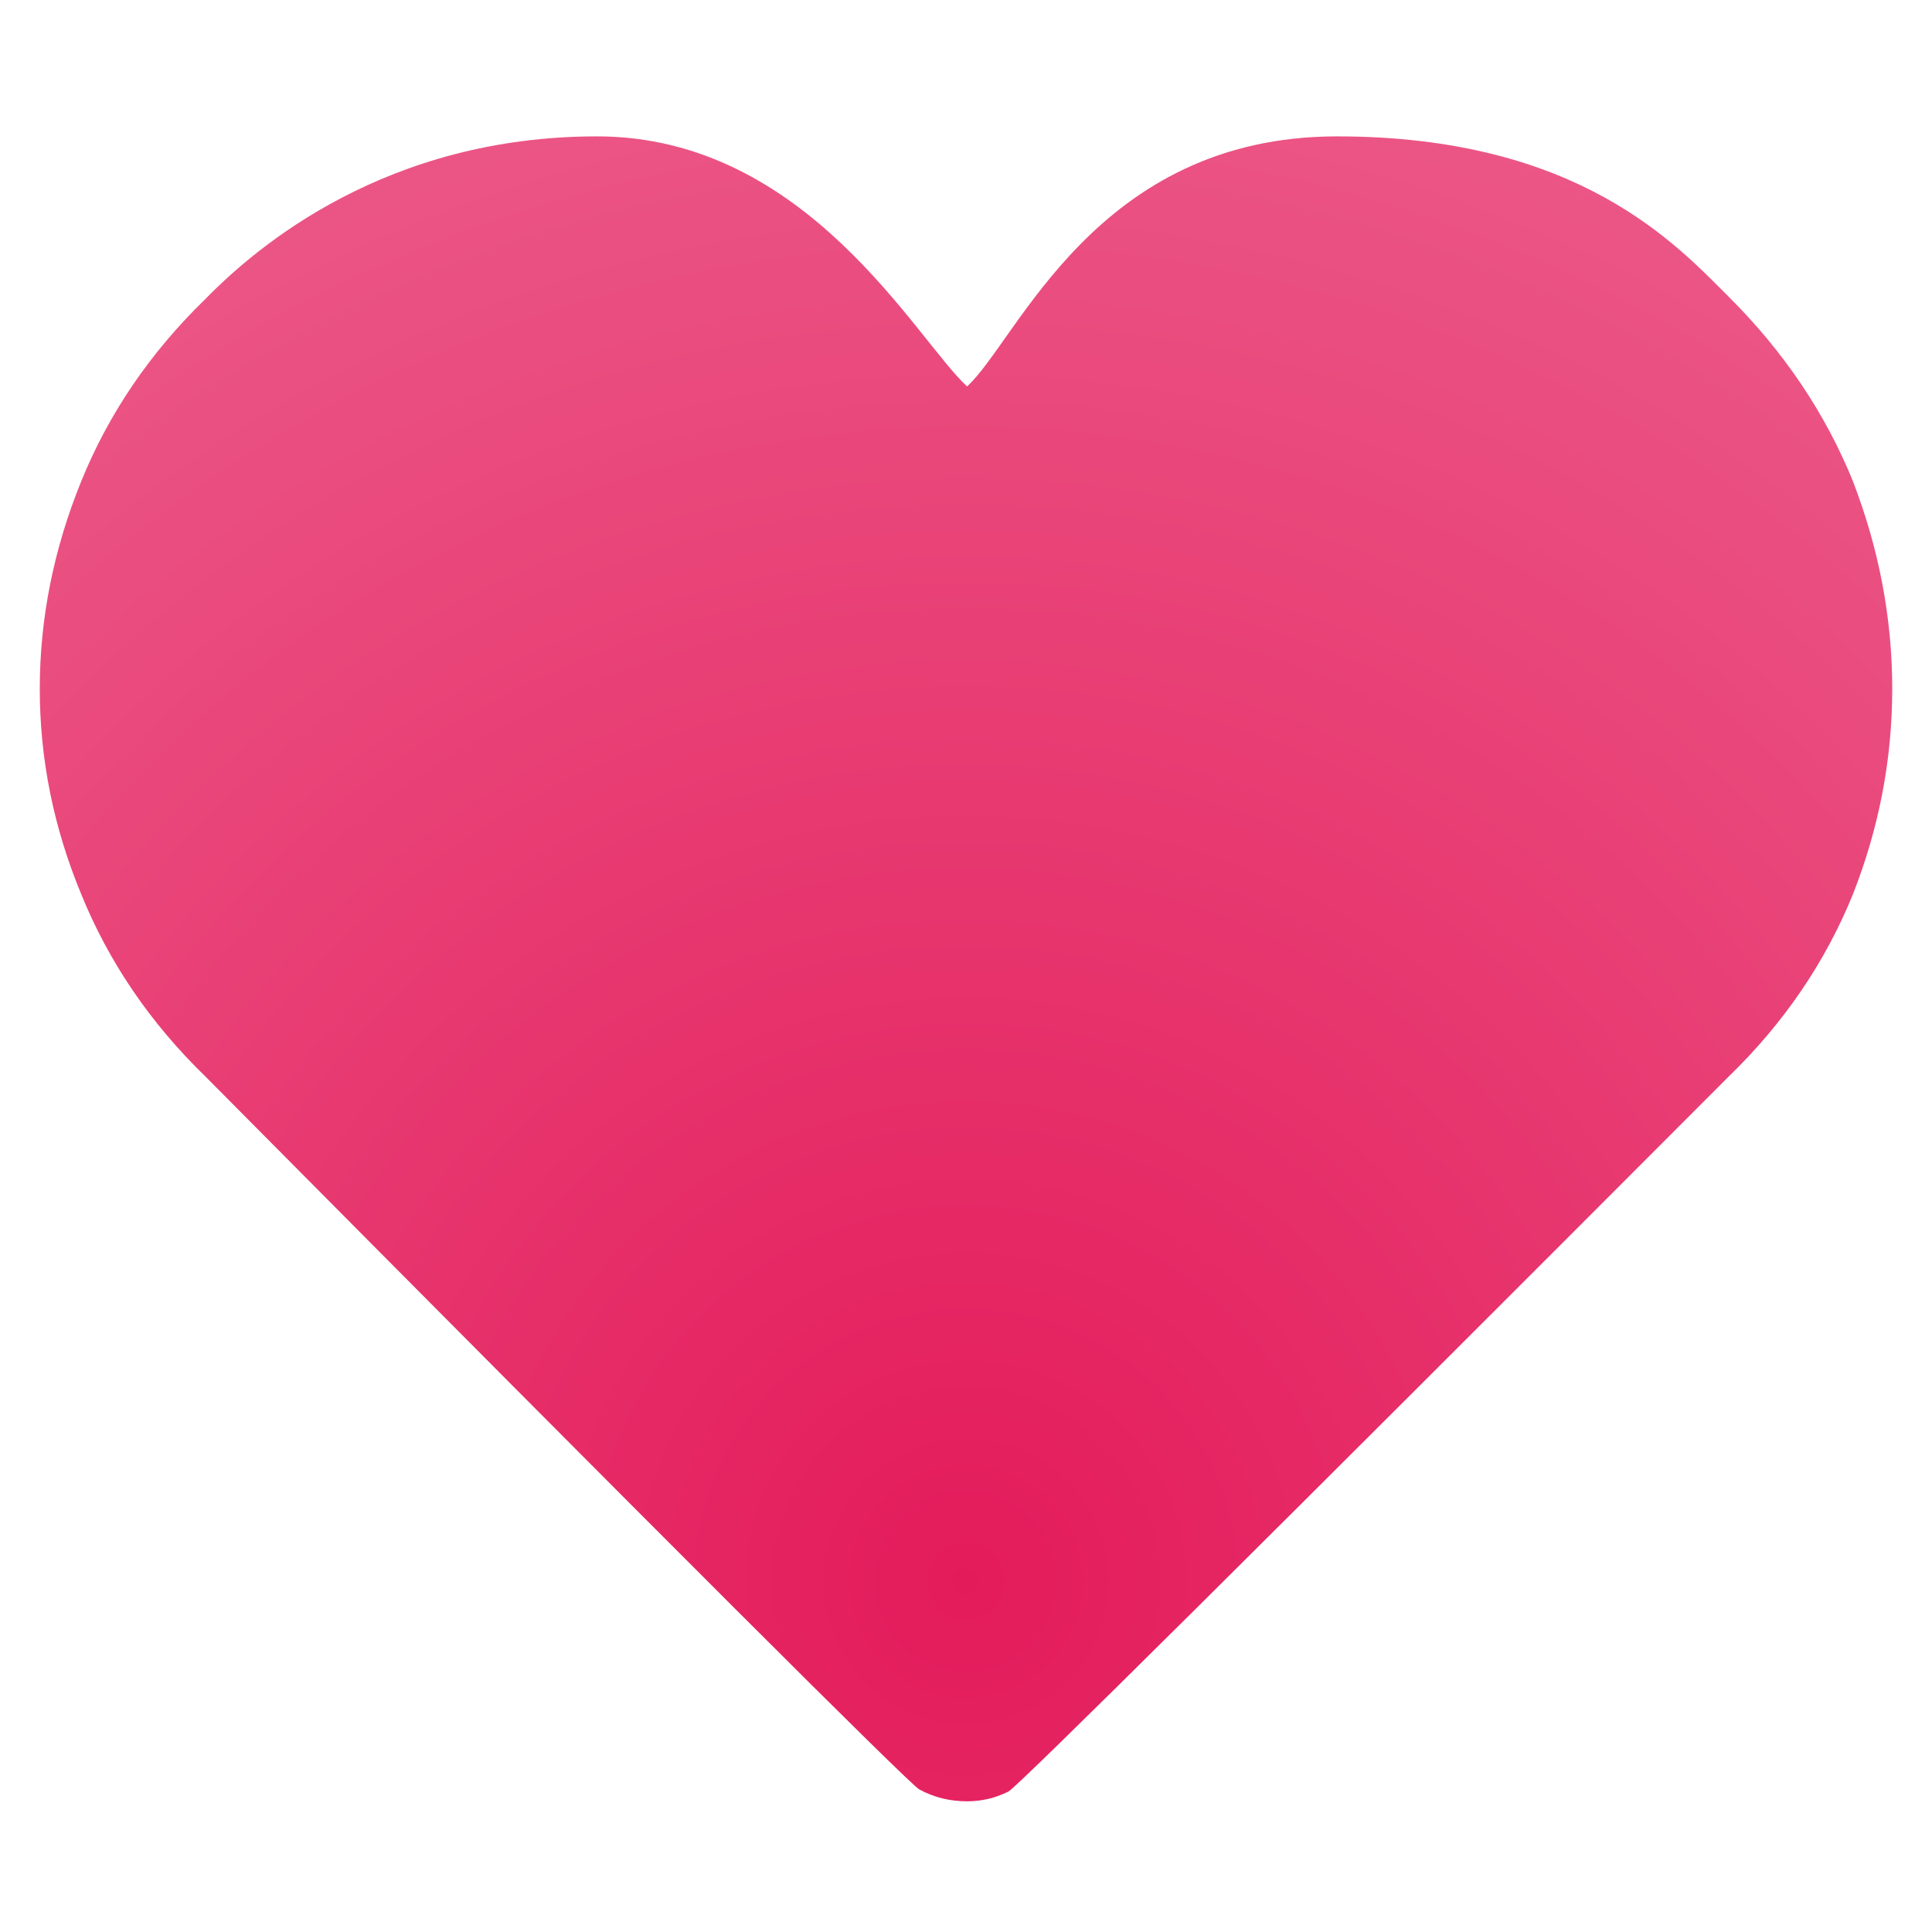
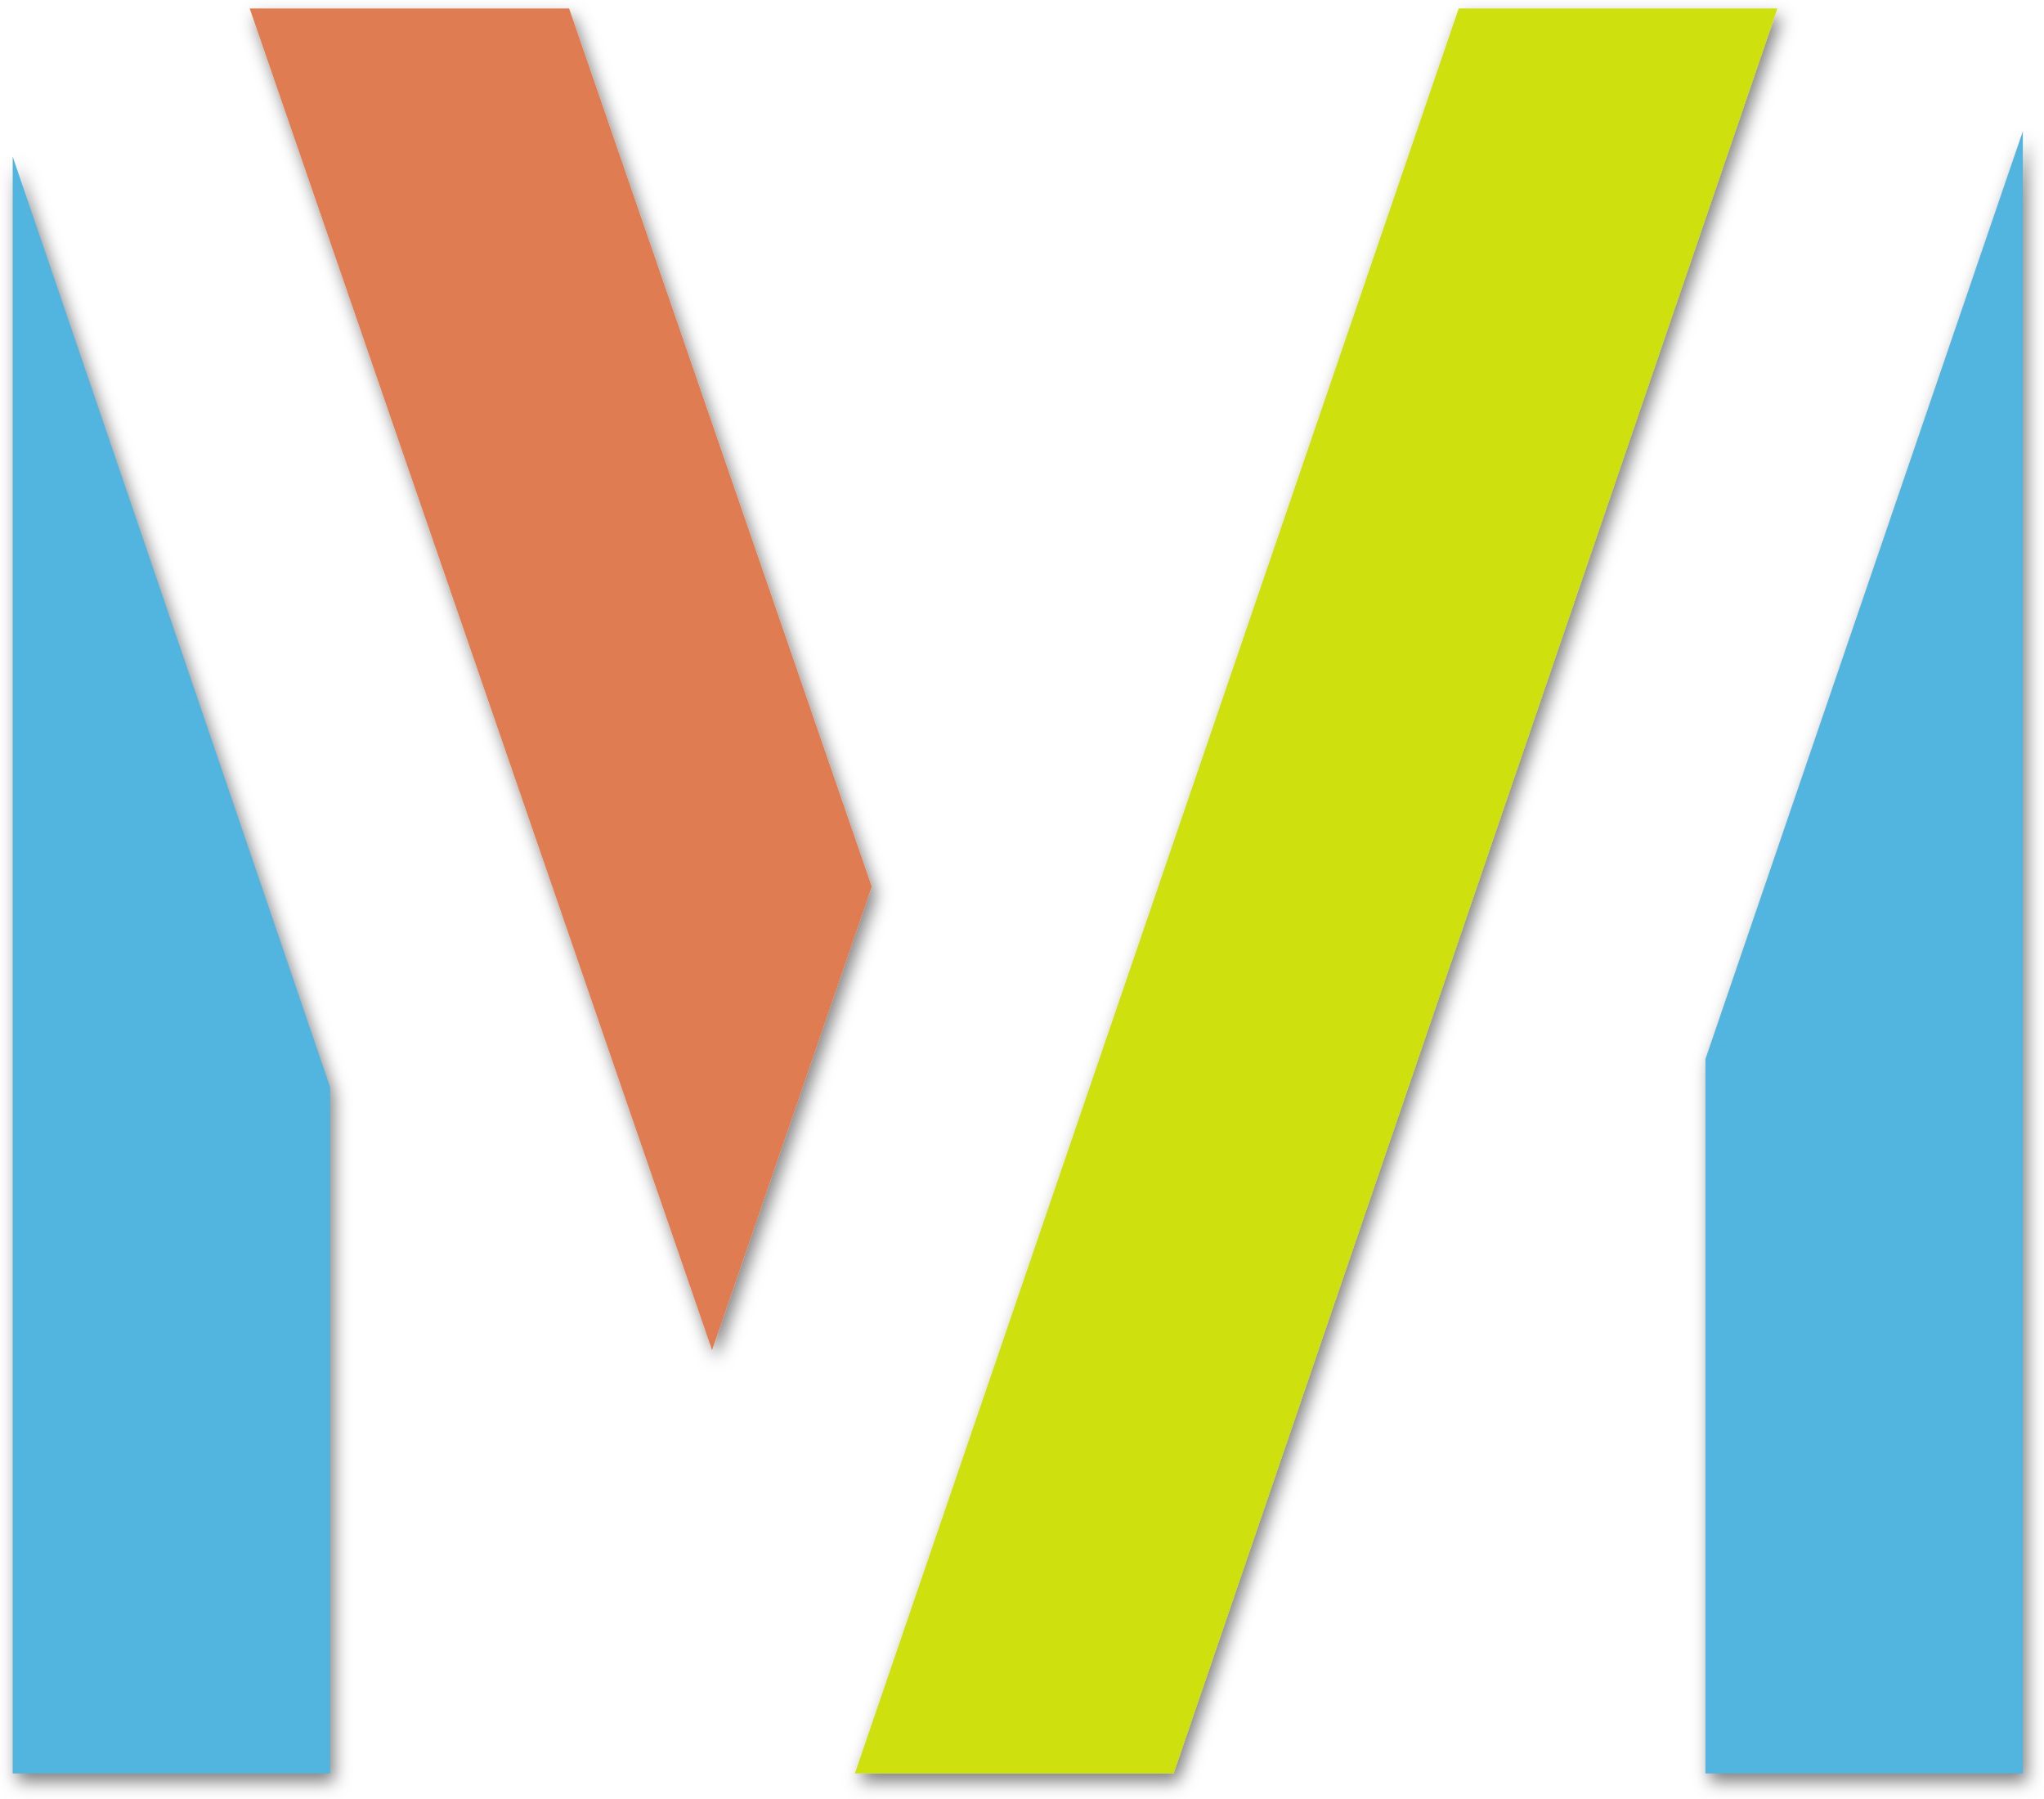
- <svg xmlns="http://www.w3.org/2000/svg" width="340px" height="340px" viewBox="0 0 340 340" version="1.1">
+ <svg xmlns="http://www.w3.org/2000/svg" xmlns:xlink="http://www.w3.org/1999/xlink" width="483" height="425" viewBox="0 0 483 425">
  <defs>
-     <radialGradient cx="50%" cy="86.28%" fx="50%" fy="86.28%" r="90.68%" gradientTransform="translate(0.5,0.862797),scale(0.898773,1),rotate(-90),translate(-0.5,-0.862797)" id="radialGradient-1">
-       <stop stop-color="#E41B5B" offset="0%" />
-       <stop stop-color="#EB5686" offset="100%" />
-     </radialGradient>
+     <filter id="brand-mlmv.inline-a" width="106.6%" height="105.8%" x="-3.3%" y="-2.9%" filterUnits="objectBoundingBox">
+       <feOffset dx="1" dy="2" in="SourceAlpha" result="shadowOffsetOuter1" />
+       <feGaussianBlur in="shadowOffsetOuter1" result="shadowBlurOuter1" stdDeviation="2" />
+       <feColorMatrix in="shadowBlurOuter1" result="shadowMatrixOuter1" values="0 0 0 0 0   0 0 0 0 0   0 0 0 0 0  0 0 0 0.5 0" />
+       <feMerge>
+         <feMergeNode in="shadowMatrixOuter1" />
+         <feMergeNode in="SourceGraphic" />
+       </feMerge>
+     </filter>
+     <polygon id="brand-mlmv.inline-c" points="400 248.215 400 417 475 417 475 29" />
+     <filter id="brand-mlmv.inline-b" width="118.7%" height="103.6%" x="-8%" y="-1.3%" filterUnits="objectBoundingBox">
+       <feOffset dx="1" dy="2" in="SourceAlpha" result="shadowOffsetOuter1" />
+       <feGaussianBlur in="shadowOffsetOuter1" result="shadowBlurOuter1" stdDeviation="2" />
+       <feColorMatrix in="shadowBlurOuter1" values="0 0 0 0 0   0 0 0 0 0   0 0 0 0 0  0 0 0 0.5 0" />
+     </filter>
+     <polygon id="brand-mlmv.inline-e" points="0 417 75 417 75 254.843 0 35" />
+     <filter id="brand-mlmv.inline-d" width="118.7%" height="103.7%" x="-8%" y="-1.3%" filterUnits="objectBoundingBox">
+       <feOffset dx="1" dy="2" in="SourceAlpha" result="shadowOffsetOuter1" />
+       <feGaussianBlur in="shadowOffsetOuter1" result="shadowBlurOuter1" stdDeviation="2" />
+       <feColorMatrix in="shadowBlurOuter1" values="0 0 0 0 0   0 0 0 0 0   0 0 0 0 0  0 0 0 0.5 0" />
+     </filter>
  </defs>
-   <g id="Welcome" stroke="none" stroke-width="1" fill="none" fill-rule="evenodd">
-     <g id="Artboard" transform="translate(-4480, -7531)">
-       <g id="Group-2-Copy-5" transform="translate(3807, 7341)">
-         <g id="Group-21-Copy-2" transform="translate(673, 190)">
-           <rect id="Rectangle" x="0" y="0" width="340" height="340" />
-           <g id="Group-3-Copy-3" transform="translate(7, 24)" fill="url(#radialGradient-1)">
-             <path d="M163.192,44.005 C154.253,35.855 135.08,0 98.068,0 C61.057,0 38.308,19.228 29.114,28.651 C19.409,38.074 12.131,48.77 7.278,60.739 C2.426,72.709 0,84.869 0,97.221 C0,109.573 2.426,121.606 7.278,133.321 C12.131,145.29 19.409,155.986 29.114,165.409 C111.178,248.135 153.061,289.965 154.764,290.899 C157.318,292.3 160.127,293 163.192,293 C165.745,293 168.172,292.427 170.47,291.281 C172.002,290.517 214.269,248.56 297.269,165.409 C306.974,155.986 314.252,145.29 319.105,133.321 C323.702,121.606 326,109.573 326,97.221 C326,84.869 323.702,72.709 319.105,60.739 C314.252,48.77 306.974,37.946 297.269,28.269 C288.075,19.1 270.81,0 228.315,0 C185.82,0 172.13,35.855 163.192,44.005 Z" id="Fill-1" />
-           </g>
-         </g>
-       </g>
+   <g fill="none" fill-rule="evenodd" transform="translate(3 2)">
+     <g filter="url(#brand-mlmv.inline-a)" transform="translate(56)">
+       <polygon fill="#E07C51" points="0 0 109.257 317 147 207.491 75.487 0" />
+       <polygon fill="#CEE007" points="285.691 0 143 417 218.309 417 361 0" />
    </g>
+     <use fill="#000" filter="url(#brand-mlmv.inline-b)" xlink:href="#brand-mlmv.inline-c" />
+     <use fill="#51B5E0" xlink:href="#brand-mlmv.inline-c" />
+     <use fill="#000" filter="url(#brand-mlmv.inline-d)" xlink:href="#brand-mlmv.inline-e" />
+     <use fill="#51B5E0" xlink:href="#brand-mlmv.inline-e" />
  </g>
</svg>
